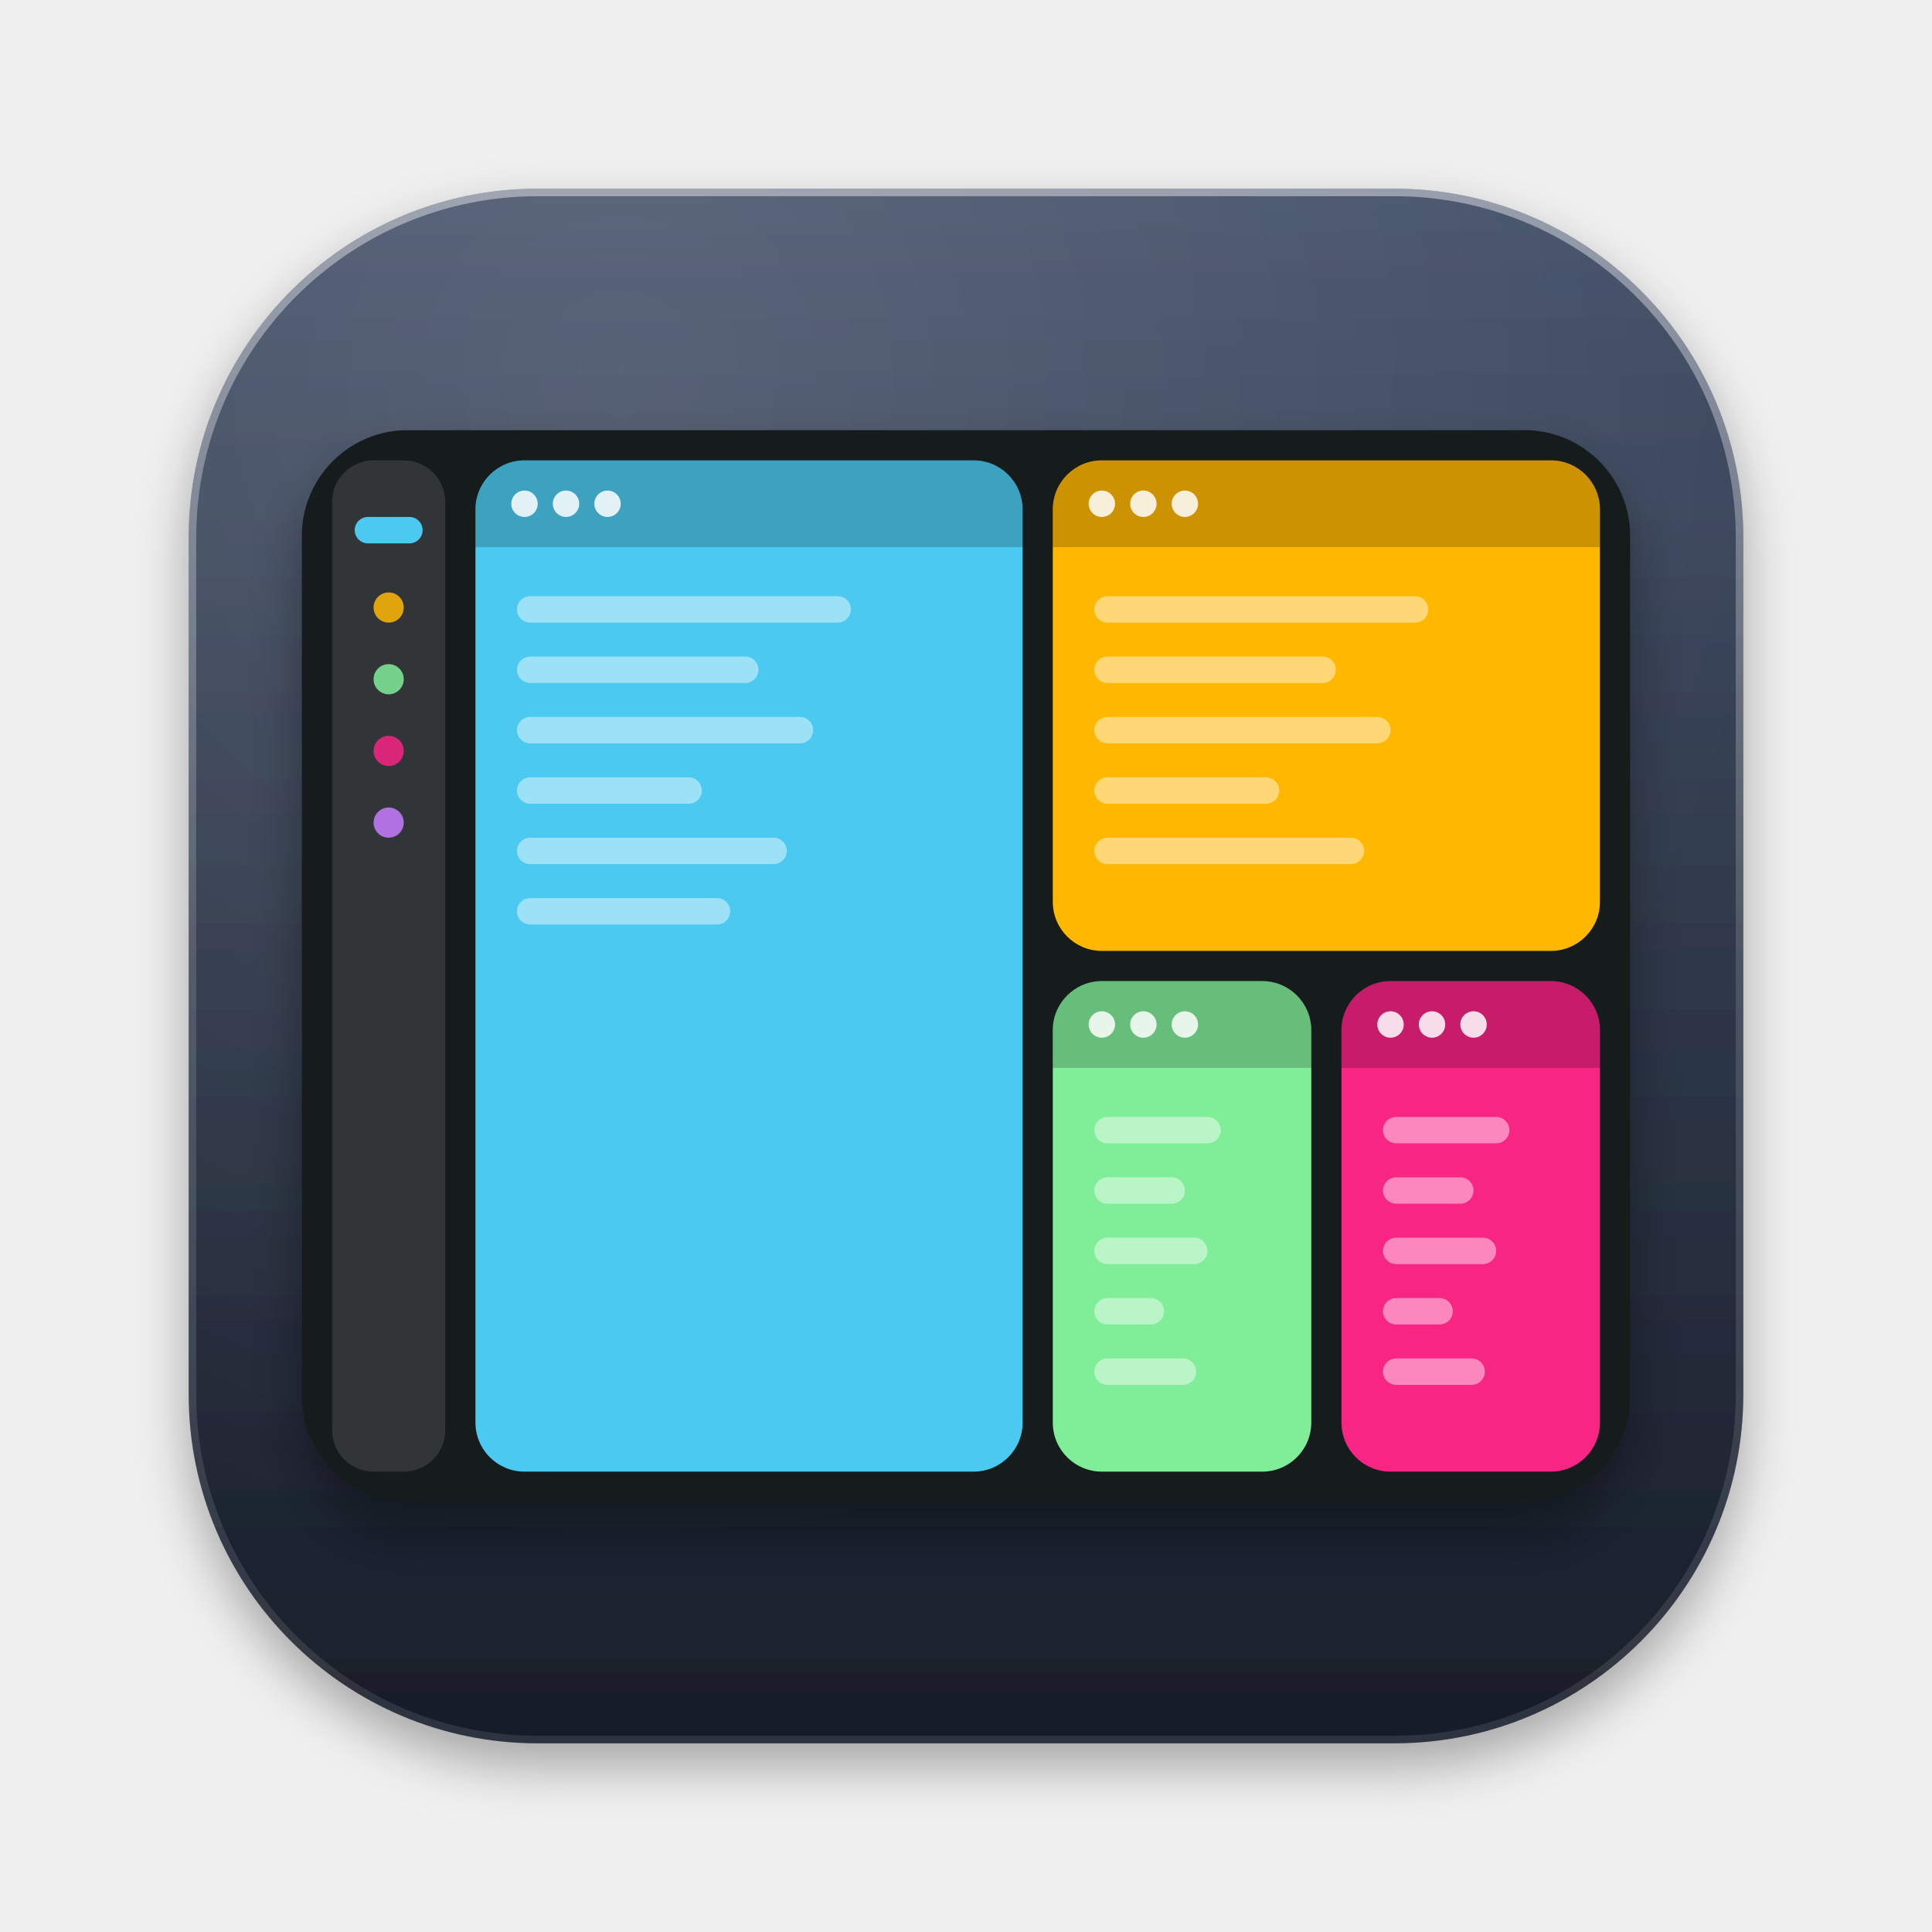
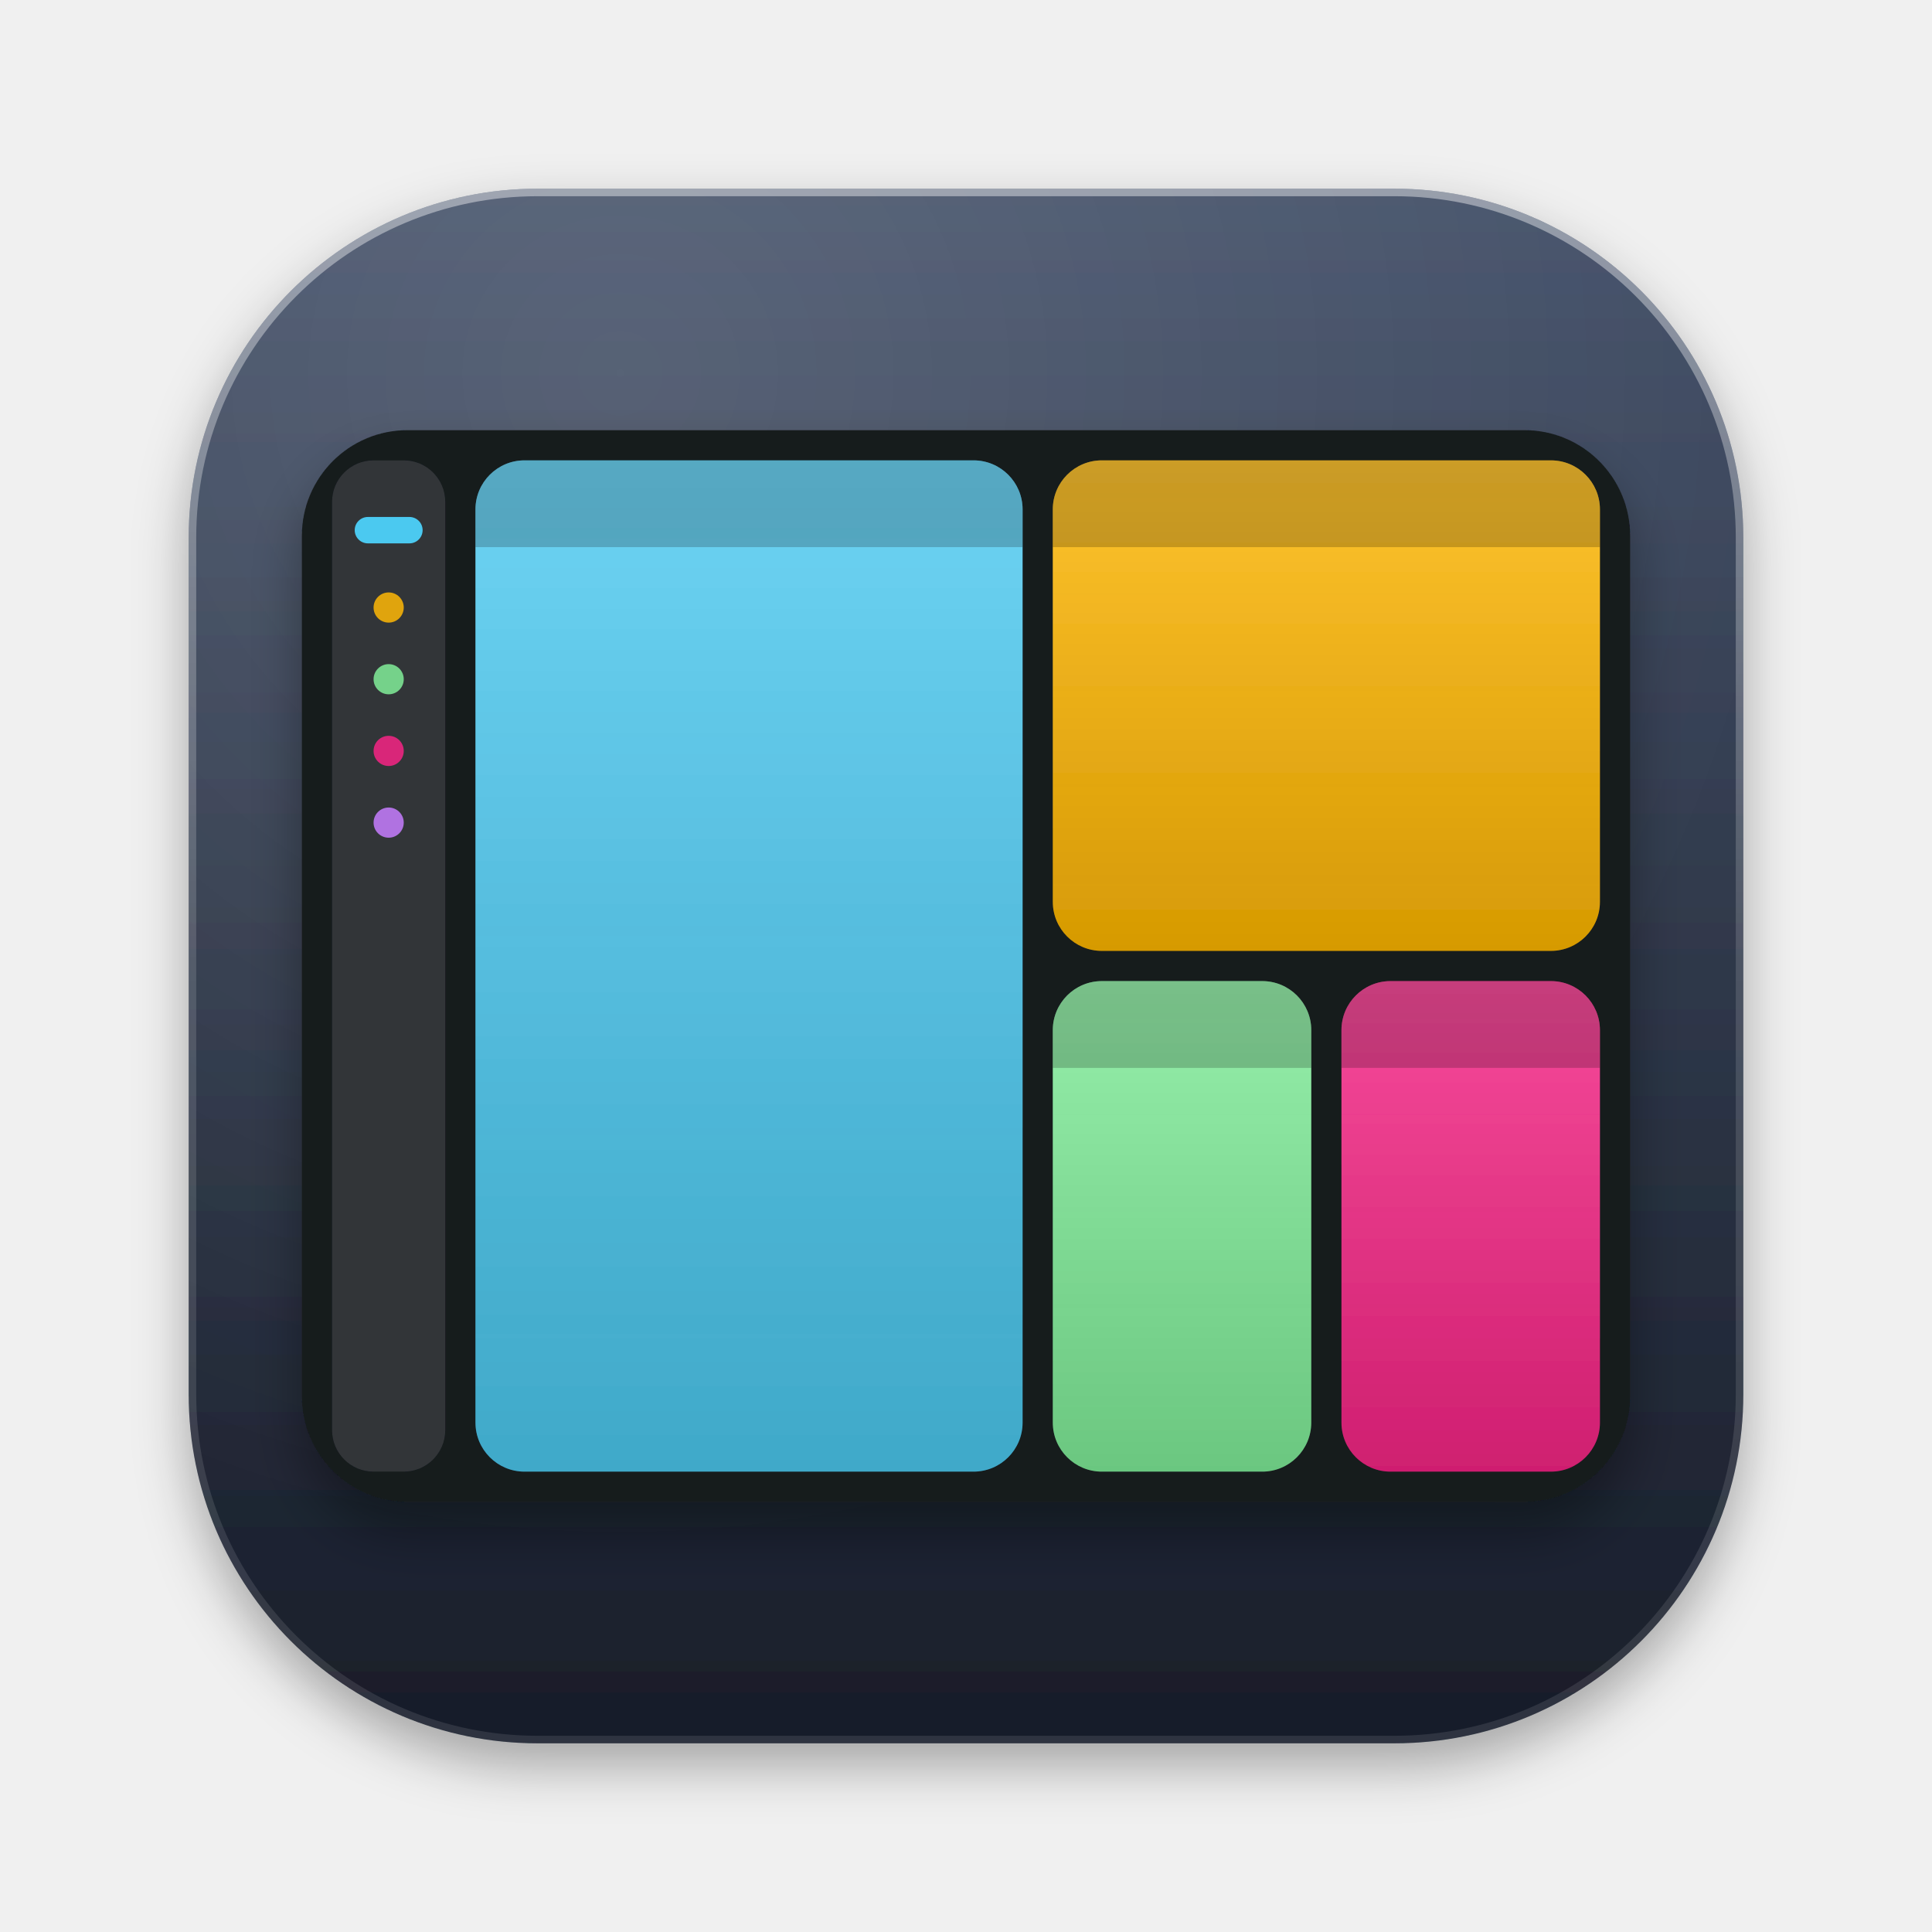
<svg xmlns="http://www.w3.org/2000/svg" width="1024" height="1024" viewBox="0 0 1024 1024" fill="none">
  <defs>
    <linearGradient id="bg" x1="512" y1="100" x2="512" y2="924" gradientUnits="userSpaceOnUse">
      <stop offset="0" stop-color="#46536B" />
      <stop offset="1" stop-color="#181D29" />
    </linearGradient>
    <radialGradient id="glow" cx="0" cy="0" r="1" gradientUnits="userSpaceOnUse" gradientTransform="translate(330 200) scale(620)">
      <stop offset="0" stop-color="#FFF" stop-opacity="0.12" />
      <stop offset="1" stop-color="#FFF" stop-opacity="0" />
    </radialGradient>
    <linearGradient id="rim" x1="512" y1="100" x2="512" y2="924" gradientUnits="userSpaceOnUse">
      <stop offset="0" stop-color="#FFF" stop-opacity="0.42" />
      <stop offset="0.5" stop-color="#FFF" stop-opacity="0.14" />
      <stop offset="1" stop-color="#FFF" stop-opacity="0.10" />
    </linearGradient>
    <filter id="icon" x="40" y="60" width="944" height="944" filterUnits="userSpaceOnUse" color-interpolation-filters="sRGB">
      <feDropShadow dx="0" dy="12" stdDeviation="14" flood-color="#000" flood-opacity="0.32" />
    </filter>
    <filter id="lift" x="-20%" y="-20%" width="140%" height="150%" color-interpolation-filters="sRGB">
      <feDropShadow dx="0" dy="16" stdDeviation="14" flood-color="#05070A" flood-opacity="0.35" />
    </filter>
    <clipPath id="body">
      <rect x="100" y="100" width="824" height="824" rx="185" />
    </clipPath>
    <clipPath id="w0">
      <rect x="92" y="16" width="290" height="536" rx="26" />
    </clipPath>
    <clipPath id="w1">
      <rect x="398" y="16" width="290" height="260" rx="26" />
    </clipPath>
    <clipPath id="w2">
      <rect x="398" y="292" width="137" height="260" rx="26" />
    </clipPath>
    <clipPath id="w3">
      <rect x="551" y="292" width="137" height="260" rx="26" />
    </clipPath>
+     <linearGradient id="shade" x1="0" y1="0" x2="0" y2="1">
+       <stop offset="0" stop-color="#FFF" stop-opacity="0.18" />
+       <stop offset="1" stop-color="#000" stop-opacity="0.16" />
+     </linearGradient>
  </defs>
  <g filter="url(#icon)">
    <rect x="100" y="100" width="824" height="824" rx="185" fill="url(#bg)" />
  </g>
  <g clip-path="url(#body)">
    <rect x="100" y="100" width="824" height="824" fill="url(#glow)" />
    <g transform="translate(160 228)" filter="url(#lift)">
      <rect width="704" height="568" rx="56" fill="#151A1D" />
      <rect x="16" y="16" width="60" height="536" rx="22" fill="#FFF" fill-opacity="0.12" />
      <rect x="28.0" y="46" width="36" height="14" rx="7" fill="#4CC9F0" />
      <circle cx="46.0" cy="94" r="8" fill="#FFB703" fill-opacity="0.85" />
      <circle cx="46.0" cy="132" r="8" fill="#80ED99" fill-opacity="0.85" />
      <circle cx="46.0" cy="170" r="8" fill="#F72585" fill-opacity="0.85" />
      <circle cx="46.0" cy="208" r="8" fill="#C77DFF" fill-opacity="0.85" />
      <g clip-path="url(#w0)">
        <rect x="92" y="16" width="290" height="536" fill="#4CC9F0" />
+         <rect x="92" y="16" width="290" height="536" fill="url(#shade)" />
        <rect x="92" y="16" width="290" height="46" fill="#000" fill-opacity="0.20" />
-         <circle cx="118" cy="39.0" r="7" fill="#FFF" fill-opacity="0.85" />
-         <circle cx="140" cy="39.0" r="7" fill="#FFF" fill-opacity="0.85" />
-         <circle cx="162" cy="39.0" r="7" fill="#FFF" fill-opacity="0.85" />
-         <rect x="114" y="88" width="177" height="14" rx="7" fill="#FFF" fill-opacity="0.45" />
-         <rect x="114" y="120" width="128" height="14" rx="7" fill="#FFF" fill-opacity="0.45" />
-         <rect x="114" y="152" width="157" height="14" rx="7" fill="#FFF" fill-opacity="0.45" />
-         <rect x="114" y="184" width="98" height="14" rx="7" fill="#FFF" fill-opacity="0.45" />
-         <rect x="114" y="216" width="143" height="14" rx="7" fill="#FFF" fill-opacity="0.45" />
-         <rect x="114" y="248" width="113" height="14" rx="7" fill="#FFF" fill-opacity="0.45" />
      </g>
      <g clip-path="url(#w1)">
        <rect x="398" y="16" width="290" height="260" fill="#FFB703" />
+         <rect x="398" y="16" width="290" height="260" fill="url(#shade)" />
        <rect x="398" y="16" width="290" height="46" fill="#000" fill-opacity="0.20" />
-         <circle cx="424" cy="39.0" r="7" fill="#FFF" fill-opacity="0.85" />
-         <circle cx="446" cy="39.0" r="7" fill="#FFF" fill-opacity="0.85" />
-         <circle cx="468" cy="39.0" r="7" fill="#FFF" fill-opacity="0.85" />
-         <rect x="420" y="88" width="177" height="14" rx="7" fill="#FFF" fill-opacity="0.45" />
-         <rect x="420" y="120" width="128" height="14" rx="7" fill="#FFF" fill-opacity="0.45" />
-         <rect x="420" y="152" width="157" height="14" rx="7" fill="#FFF" fill-opacity="0.45" />
-         <rect x="420" y="184" width="98" height="14" rx="7" fill="#FFF" fill-opacity="0.45" />
-         <rect x="420" y="216" width="143" height="14" rx="7" fill="#FFF" fill-opacity="0.45" />
      </g>
      <g clip-path="url(#w2)">
        <rect x="398" y="292" width="137" height="260" fill="#80ED99" />
+         <rect x="398" y="292" width="137" height="260" fill="url(#shade)" />
        <rect x="398" y="292" width="137" height="46" fill="#000" fill-opacity="0.20" />
-         <circle cx="424" cy="315.0" r="7" fill="#FFF" fill-opacity="0.85" />
-         <circle cx="446" cy="315.0" r="7" fill="#FFF" fill-opacity="0.85" />
-         <circle cx="468" cy="315.0" r="7" fill="#FFF" fill-opacity="0.85" />
-         <rect x="420" y="364" width="67" height="14" rx="7" fill="#FFF" fill-opacity="0.45" />
-         <rect x="420" y="396" width="48" height="14" rx="7" fill="#FFF" fill-opacity="0.45" />
-         <rect x="420" y="428" width="60" height="14" rx="7" fill="#FFF" fill-opacity="0.45" />
-         <rect x="420" y="460" width="37" height="14" rx="7" fill="#FFF" fill-opacity="0.45" />
-         <rect x="420" y="492" width="54" height="14" rx="7" fill="#FFF" fill-opacity="0.45" />
      </g>
      <g clip-path="url(#w3)">
        <rect x="551" y="292" width="137" height="260" fill="#F72585" />
+         <rect x="551" y="292" width="137" height="260" fill="url(#shade)" />
        <rect x="551" y="292" width="137" height="46" fill="#000" fill-opacity="0.20" />
-         <circle cx="577" cy="315.0" r="7" fill="#FFF" fill-opacity="0.85" />
-         <circle cx="599" cy="315.0" r="7" fill="#FFF" fill-opacity="0.85" />
-         <circle cx="621" cy="315.0" r="7" fill="#FFF" fill-opacity="0.85" />
-         <rect x="573" y="364" width="67" height="14" rx="7" fill="#FFF" fill-opacity="0.45" />
-         <rect x="573" y="396" width="48" height="14" rx="7" fill="#FFF" fill-opacity="0.45" />
-         <rect x="573" y="428" width="60" height="14" rx="7" fill="#FFF" fill-opacity="0.45" />
-         <rect x="573" y="460" width="37" height="14" rx="7" fill="#FFF" fill-opacity="0.45" />
-         <rect x="573" y="492" width="54" height="14" rx="7" fill="#FFF" fill-opacity="0.45" />
      </g>
    </g>
  </g>
  <rect x="102.0" y="102.0" width="820" height="820" rx="183.0" stroke="url(#rim)" stroke-width="4" />
</svg>
